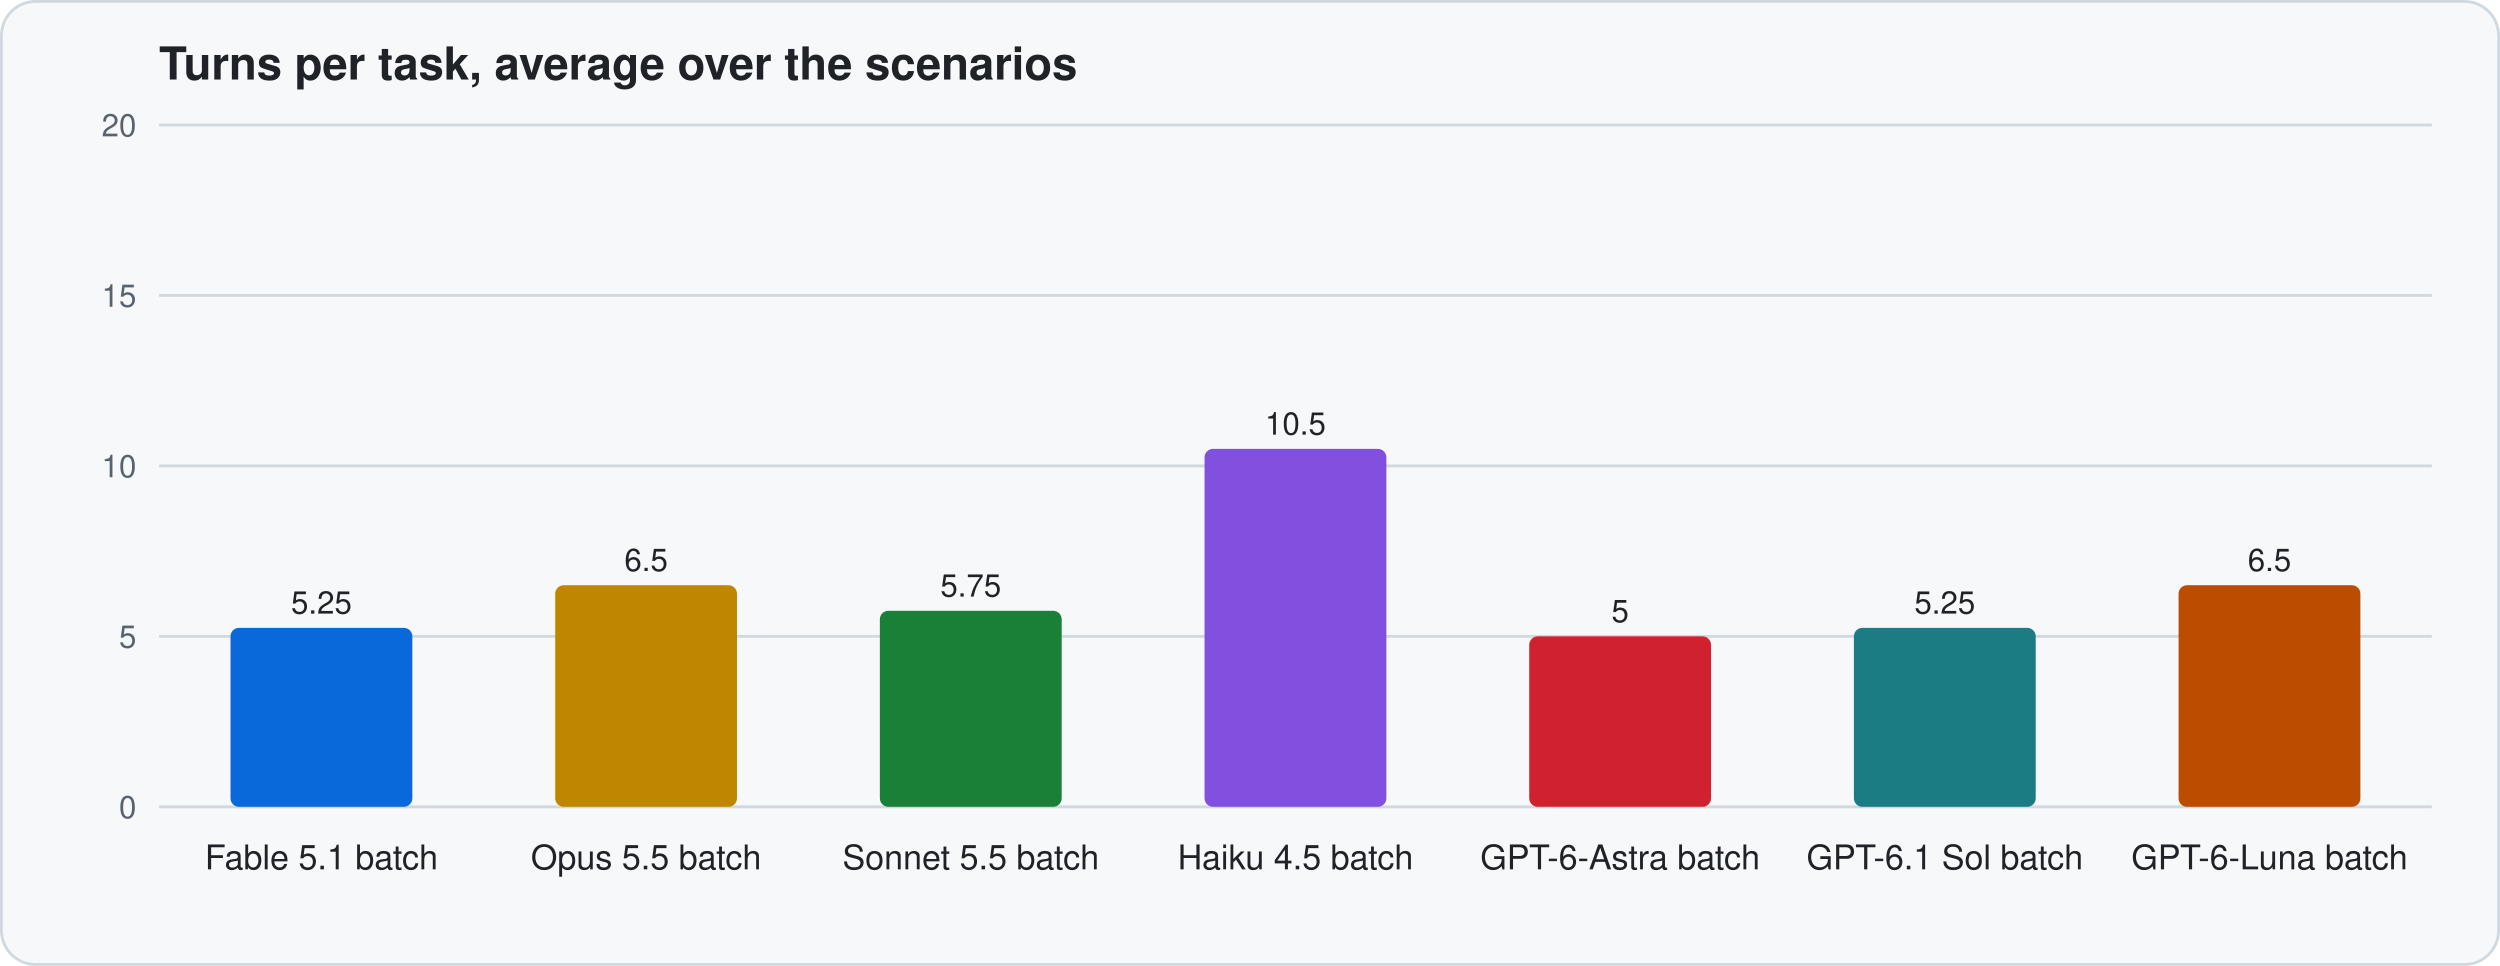
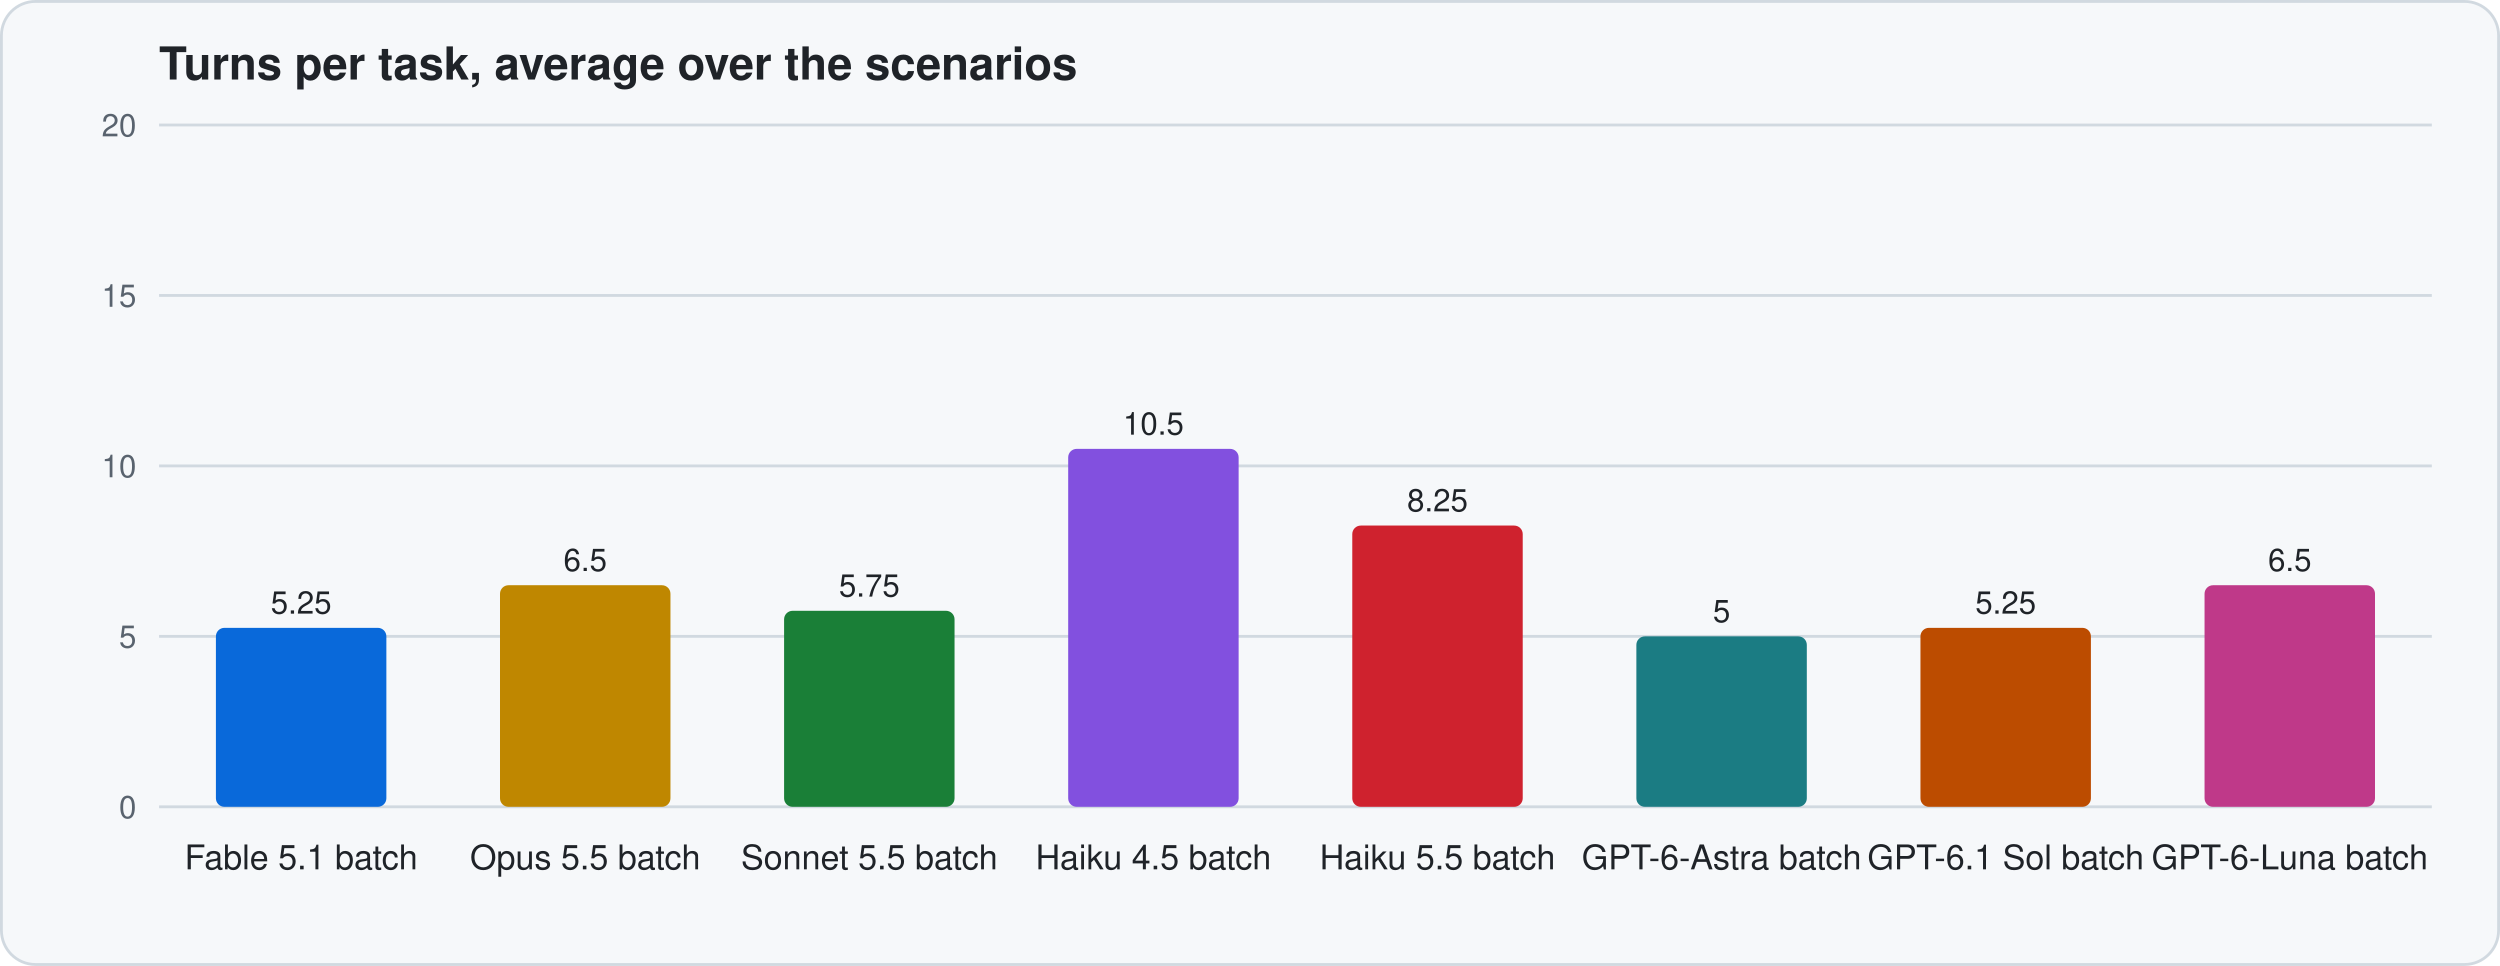
<svg xmlns="http://www.w3.org/2000/svg" width="880" height="340" viewBox="0 0 880 340" role="img" aria-labelledby="title desc">
  <style>
    .bg { fill: #f6f8fa; stroke: #d1d9e0; }
    .rule { stroke: #d1d9e0; }
    .text { fill: #1f2328; }
    .muted { fill: #59636e; }
    .s0 { fill: #0969da; }
    .s1 { fill: #bf8700; }
    .s2 { fill: #1a7f37; }
    .s3 { fill: #8250df; }
    .s4 { fill: #cf222e; }
    .s5 { fill: #1b7c83; }
    .s6 { fill: #bc4c00; }
+     .s7 { fill: #bf3989; }
    .sans { font-family: ui-sans-serif, -apple-system, "Segoe UI", Helvetica, Arial, sans-serif; }
    .mono { font-family: ui-monospace, SFMono-Regular, Menlo, Consolas, monospace; }
    @media (prefers-color-scheme: dark) {
      .bg { fill: #0d1117; stroke: #3d444d; }
      .rule { stroke: #3d444d; }
      .text { fill: #f0f6fc; }
      .muted { fill: #9198a1; }
      .s0 { fill: #4493f8; }
      .s1 { fill: #d29922; }
      .s2 { fill: #3fb950; }
      .s3 { fill: #ab7df8; }
      .s4 { fill: #f85149; }
      .s5 { fill: #39c5cf; }
      .s6 { fill: #f0883e; }
+       .s7 { fill: #db61a2; }
    }
  </style>
  <rect class="bg" x="0.5" y="0.5" width="879" height="339" rx="12" />
  <text class="text sans" x="56" y="28" font-size="16" font-weight="600">Turns per task, average over the scenarios</text>
  <line class="rule" x1="56" x2="856" y1="284" y2="284" />
  <text class="muted sans" x="48" y="288" font-size="11" text-anchor="end">0</text>
  <line class="rule" x1="56" x2="856" y1="224" y2="224" />
  <text class="muted sans" x="48" y="228" font-size="11" text-anchor="end">5</text>
  <line class="rule" x1="56" x2="856" y1="164" y2="164" />
  <text class="muted sans" x="48" y="168" font-size="11" text-anchor="end">10</text>
  <line class="rule" x1="56" x2="856" y1="104" y2="104" />
  <text class="muted sans" x="48" y="108" font-size="11" text-anchor="end">15</text>
  <line class="rule" x1="56" x2="856" y1="44" y2="44" />
  <text class="muted sans" x="48" y="48" font-size="11" text-anchor="end">20</text>
-   <rect class="s0" x="81.143" y="221" width="64" height="63" rx="3" />
-   <text class="text sans" x="113.143" y="216" font-size="11" text-anchor="middle">5.25</text>
-   <text class="text sans" x="113.143" y="306" font-size="12" text-anchor="middle">Fable 5.1 batch</text>
-   <rect class="s1" x="195.429" y="206" width="64" height="78" rx="3" />
-   <text class="text sans" x="227.429" y="201" font-size="11" text-anchor="middle">6.5</text>
-   <text class="text sans" x="227.429" y="306" font-size="12" text-anchor="middle">Opus 5.5 batch</text>
-   <rect class="s2" x="309.714" y="215" width="64" height="69" rx="3" />
-   <text class="text sans" x="341.714" y="210" font-size="11" text-anchor="middle">5.75</text>
-   <text class="text sans" x="341.714" y="306" font-size="12" text-anchor="middle">Sonnet 5.5 batch</text>
-   <rect class="s3" x="424" y="158" width="64" height="126" rx="3" />
-   <text class="text sans" x="456" y="153" font-size="11" text-anchor="middle">10.5</text>
-   <text class="text sans" x="456" y="306" font-size="12" text-anchor="middle">Haiku 4.5 batch</text>
-   <rect class="s4" x="538.286" y="224" width="64" height="60" rx="3" />
-   <text class="text sans" x="570.286" y="219" font-size="11" text-anchor="middle">5</text>
-   <text class="text sans" x="570.286" y="306" font-size="12" text-anchor="middle">GPT-6-Astra batch</text>
-   <rect class="s5" x="652.571" y="221" width="64" height="63" rx="3" />
-   <text class="text sans" x="684.571" y="216" font-size="11" text-anchor="middle">5.25</text>
-   <text class="text sans" x="684.571" y="306" font-size="12" text-anchor="middle">GPT-6.1 Sol batch</text>
-   <rect class="s6" x="766.857" y="206" width="64" height="78" rx="3" />
-   <text class="text sans" x="798.857" y="201" font-size="11" text-anchor="middle">6.5</text>
-   <text class="text sans" x="798.857" y="306" font-size="12" text-anchor="middle">GPT-6-Luna batch</text>
+   <rect class="s0" x="76" y="221" width="60" height="63" rx="3" />
+   <text class="text sans" x="106" y="216" font-size="11" text-anchor="middle">5.25</text>
+   <text class="text sans" x="106" y="306" font-size="12" text-anchor="middle">Fable 5.1 batch</text>
+   <rect class="s1" x="176" y="206" width="60" height="78" rx="3" />
+   <text class="text sans" x="206" y="201" font-size="11" text-anchor="middle">6.5</text>
+   <text class="text sans" x="206" y="306" font-size="12" text-anchor="middle">Opus 5.5 batch</text>
+   <rect class="s2" x="276" y="215" width="60" height="69" rx="3" />
+   <text class="text sans" x="306" y="210" font-size="11" text-anchor="middle">5.75</text>
+   <text class="text sans" x="306" y="306" font-size="12" text-anchor="middle">Sonnet 5.5 batch</text>
+   <rect class="s3" x="376" y="158" width="60" height="126" rx="3" />
+   <text class="text sans" x="406" y="153" font-size="11" text-anchor="middle">10.5</text>
+   <text class="text sans" x="406" y="306" font-size="12" text-anchor="middle">Haiku 4.5 batch</text>
+   <rect class="s4" x="476" y="185" width="60" height="99" rx="3" />
+   <text class="text sans" x="506" y="180" font-size="11" text-anchor="middle">8.25</text>
+   <text class="text sans" x="506" y="306" font-size="12" text-anchor="middle">Haiku 5.5 batch</text>
+   <rect class="s5" x="576" y="224" width="60" height="60" rx="3" />
+   <text class="text sans" x="606" y="219" font-size="11" text-anchor="middle">5</text>
+   <text class="text sans" x="606" y="306" font-size="12" text-anchor="middle">GPT-6-Astra batch</text>
+   <rect class="s6" x="676" y="221" width="60" height="63" rx="3" />
+   <text class="text sans" x="706" y="216" font-size="11" text-anchor="middle">5.25</text>
+   <text class="text sans" x="706" y="306" font-size="12" text-anchor="middle">GPT-6.1 Sol batch</text>
+   <rect class="s7" x="776" y="206" width="60" height="78" rx="3" />
+   <text class="text sans" x="806" y="201" font-size="11" text-anchor="middle">6.5</text>
+   <text class="text sans" x="806" y="306" font-size="12" text-anchor="middle">GPT-6-Luna batch</text>
</svg>
